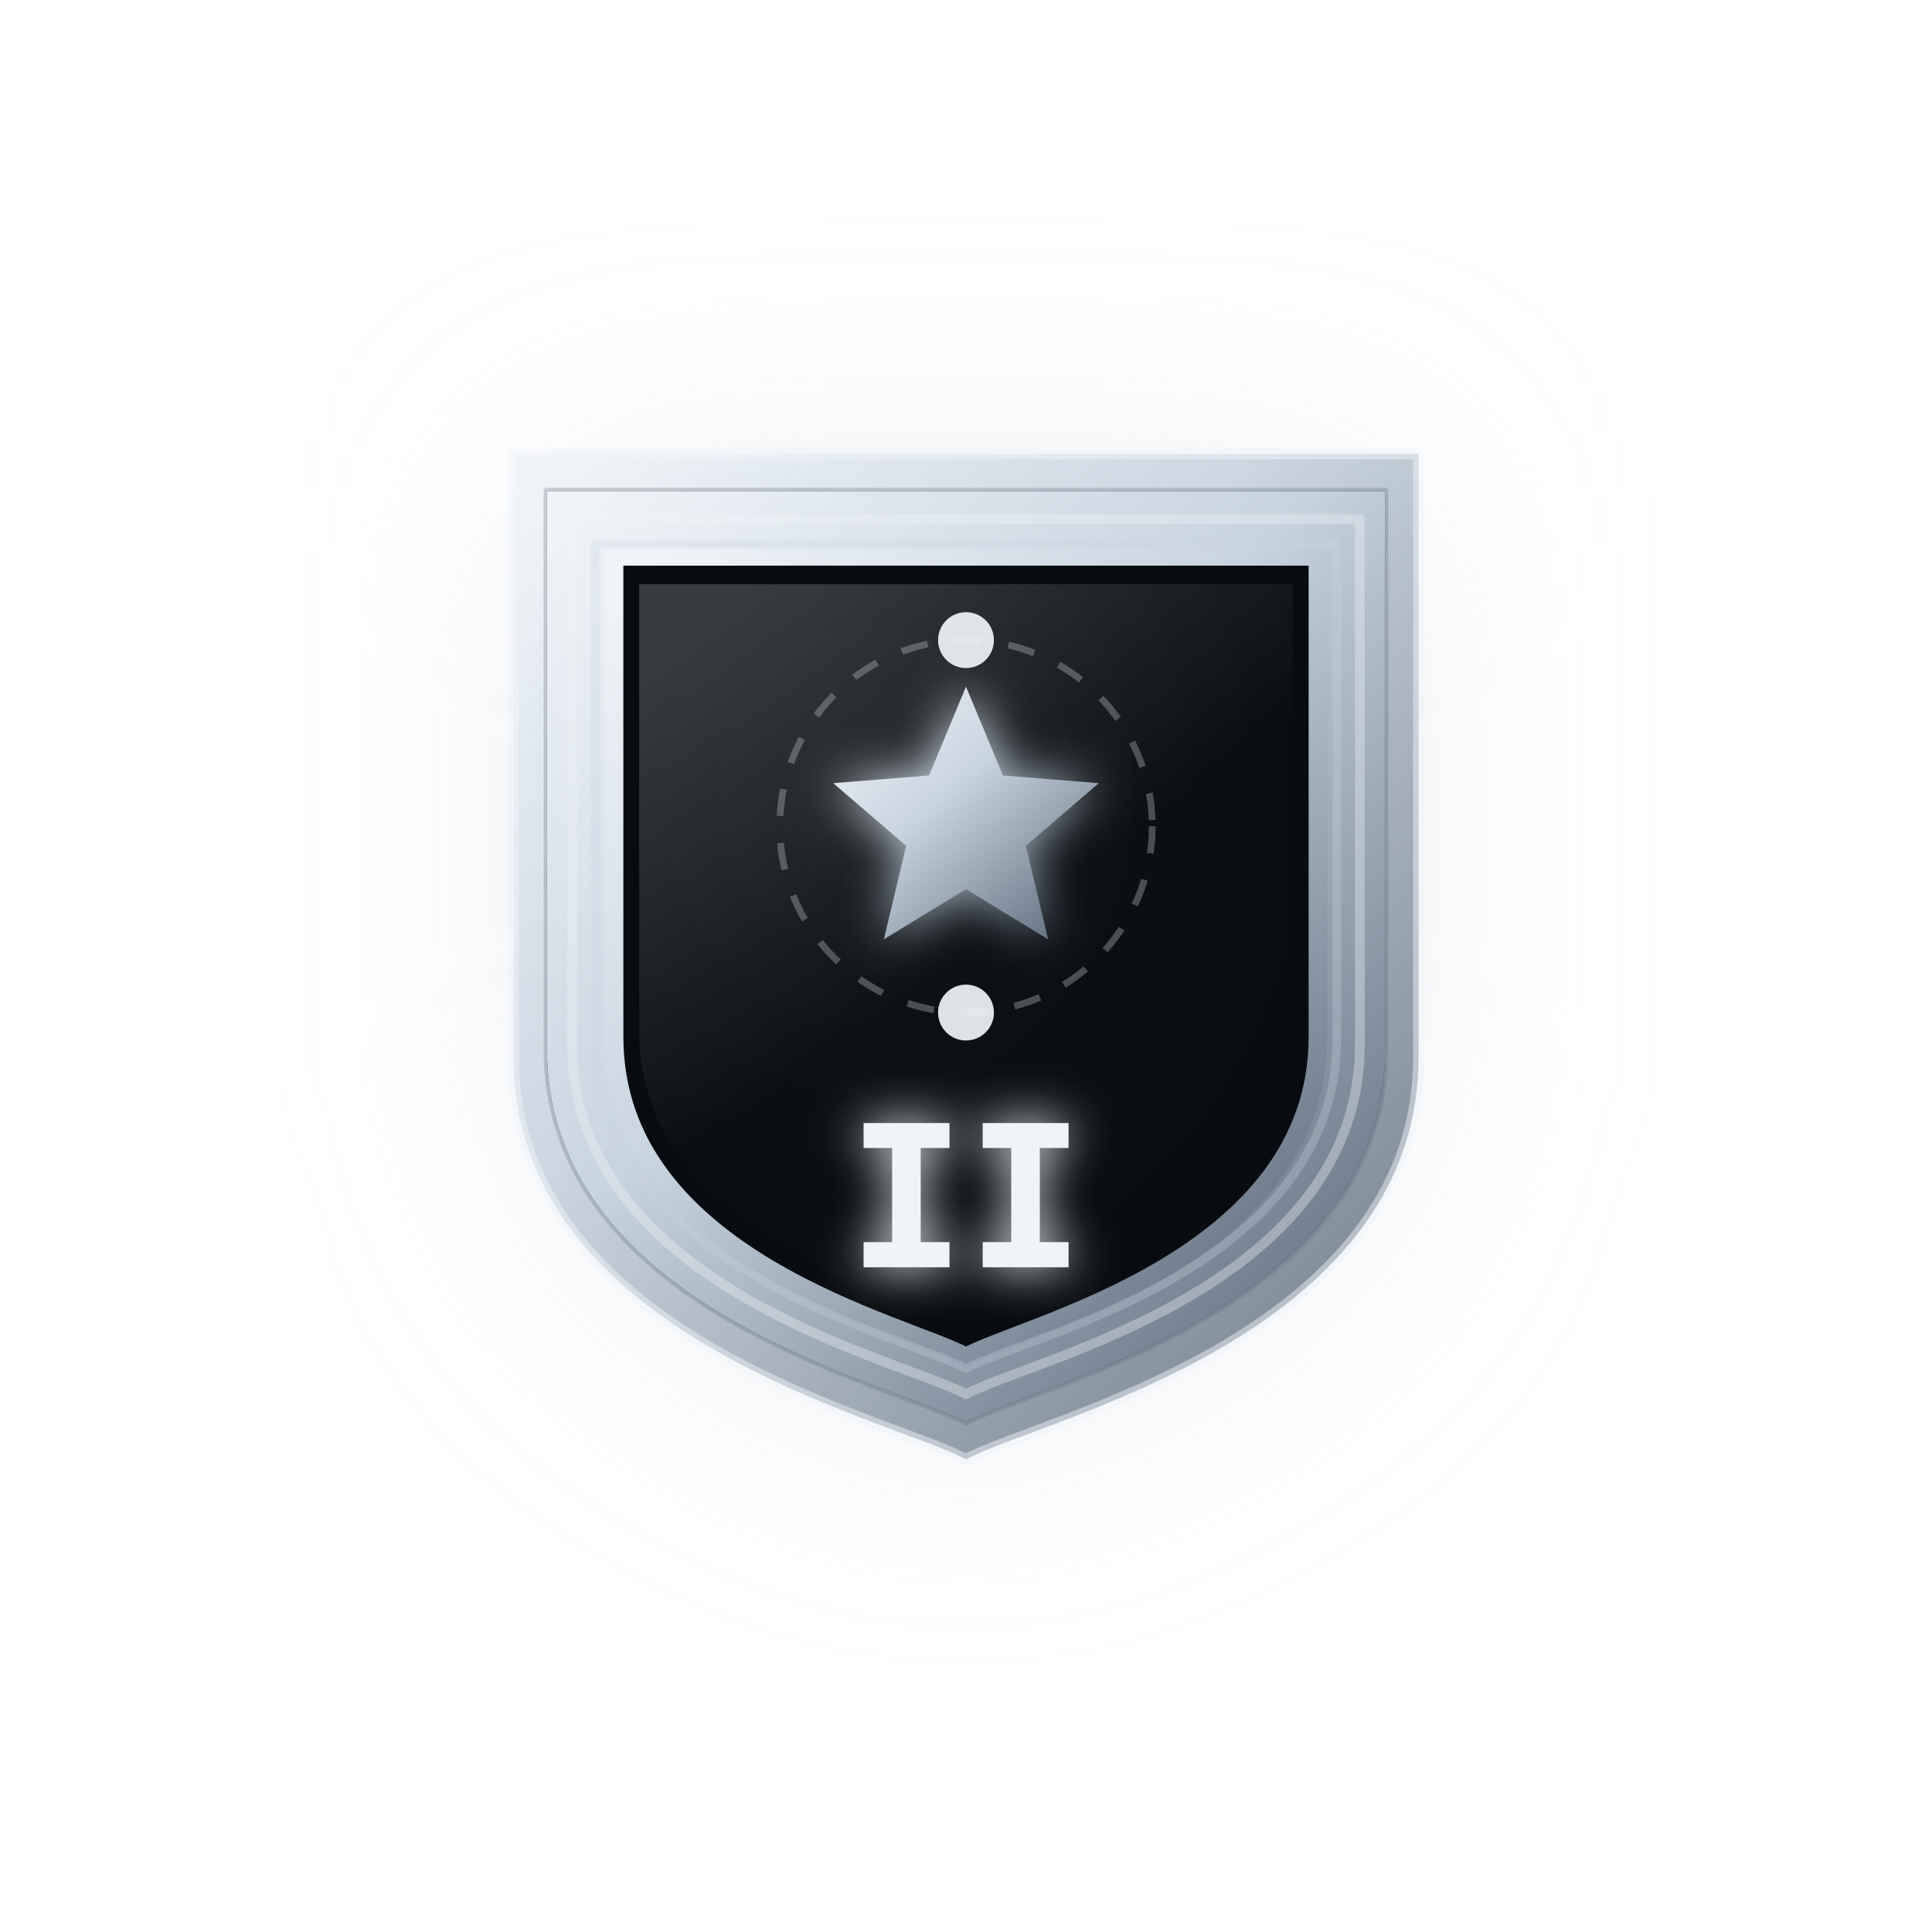
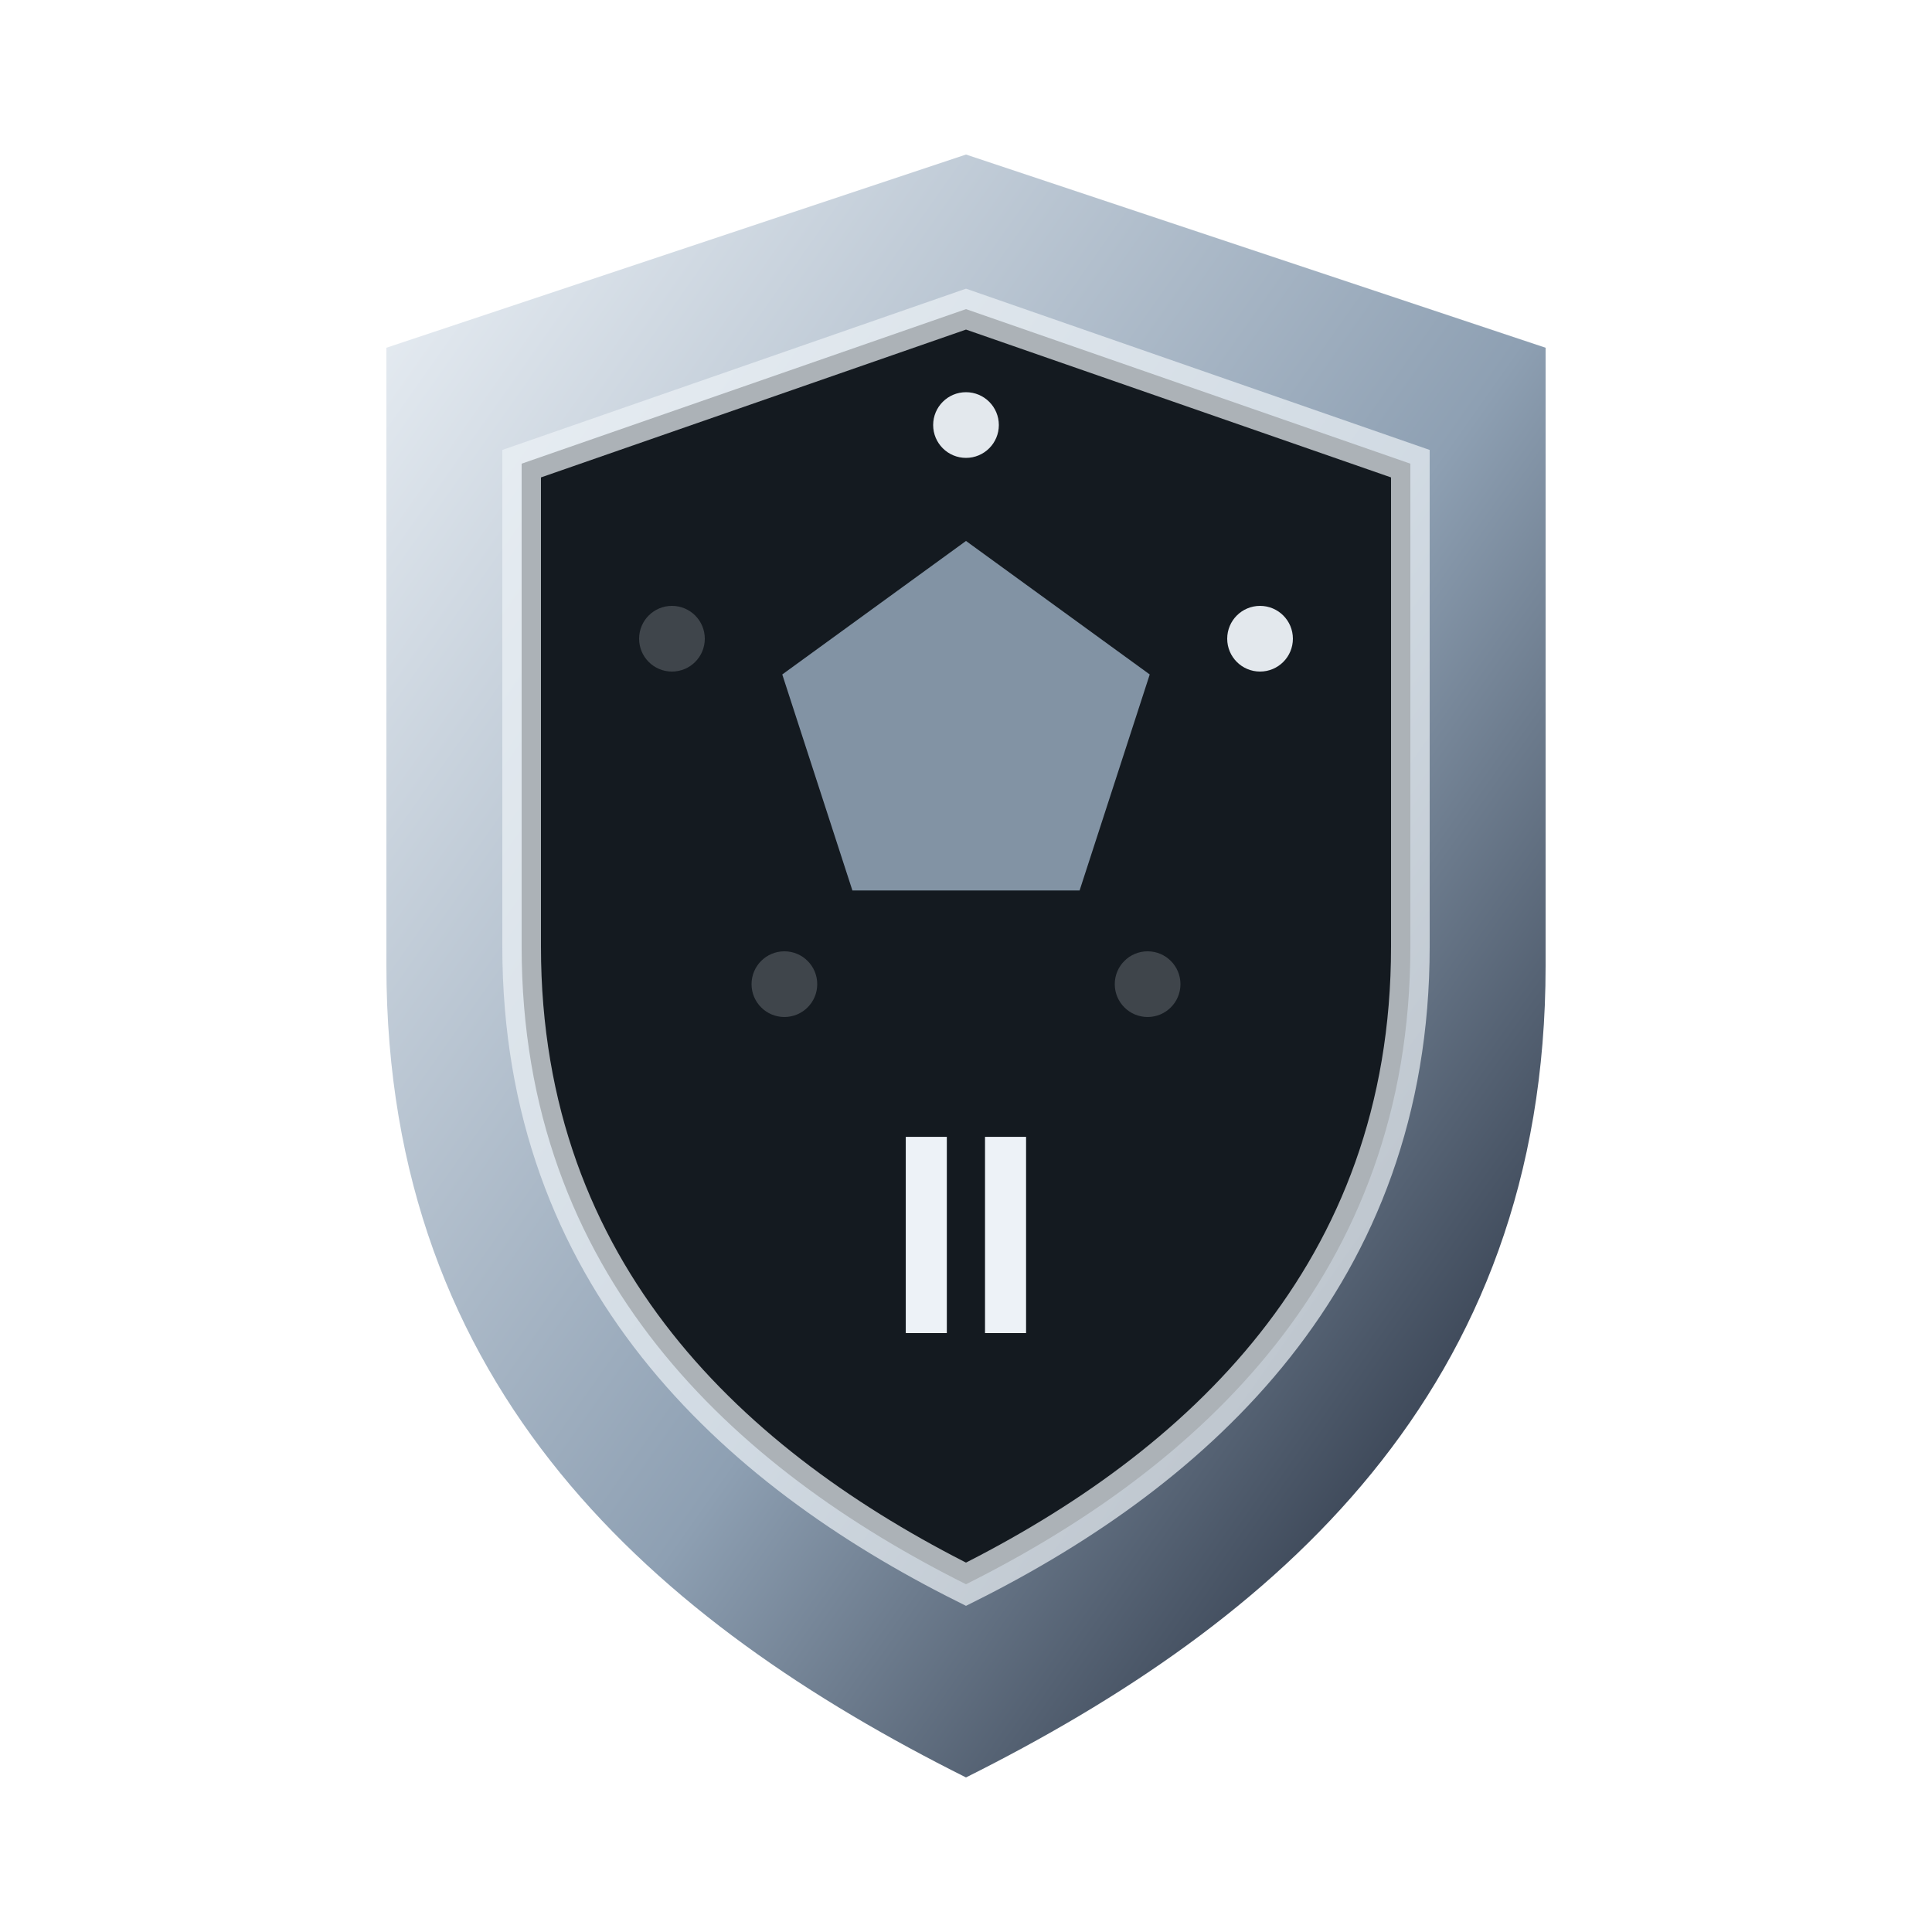
- <svg xmlns="http://www.w3.org/2000/svg" width="142.76" height="142.76" viewBox="-28.38 -28.38 142.76 142.76">
+ <svg xmlns="http://www.w3.org/2000/svg" width="100" height="100" viewBox="0 0 100 100">
  <defs>
-     <radialGradient id="bgs882k" cx="35%" cy="28%" r="72%">
-       <stop offset="0%" stop-color="#101418" />
-       <stop offset="100%" stop-color="#080c10" />
-     </radialGradient>
-     <linearGradient id="rims882k" x1="5%" y1="0%" x2="95%" y2="100%">
-       <stop offset="0%" stop-color="#f0f4f8" />
-       <stop offset="42%" stop-color="#c8d4e0" />
-       <stop offset="100%" stop-color="#5a6878" />
-     </linearGradient>
-     <linearGradient id="shs882k" x1="18%" y1="0%" x2="82%" y2="100%">
-       <stop offset="0%" stop-color="white" stop-opacity="0.18" />
-       <stop offset="50%" stop-color="white" stop-opacity="0" />
-     </linearGradient>
-     <filter id="gls882k" x="-40%" y="-40%" width="180%" height="180%">
-       <feGaussianBlur stdDeviation="1.8" result="b" />
-       <feMerge>
-         <feMergeNode in="b" />
-         <feMergeNode in="SourceGraphic" />
-       </feMerge>
-     </filter>
-     <filter id="halos882k" x="-120%" y="-120%" width="440%" height="440%">
-       <feGaussianBlur stdDeviation="9" result="b" />
-       <feMerge>
-         <feMergeNode in="b" />
-         <feMergeNode in="SourceGraphic" />
-       </feMerge>
-     </filter>
-     <linearGradient id="pgs882k_0" x1="5%" y1="0%" x2="95%" y2="100%">
-       <stop offset="0%" stop-color="#f0f4f8" stop-opacity="0.95" />
-       <stop offset="38%" stop-color="#c8d4e0" stop-opacity="0.9" />
-       <stop offset="100%" stop-color="#5a6878" stop-opacity="0.85" />
+     <linearGradient id="g" x1="0" y1="0" x2="1" y2="1">
+       <stop offset="0%" stop-color="#edf2f7" />
+       <stop offset="55%" stop-color="#8ea0b3" />
+       <stop offset="100%" stop-color="#111827" />
    </linearGradient>
  </defs>
-   <path d="M12.04,7.912 L73.96,7.912 L73.96,49.192 C73.96,68.456 47.954,73.96 43,76.712 C38.046,73.96 12.04,68.456 12.04,49.192 Z" fill="#c8d4e0" fill-opacity="0.42" filter="url(#halos882k)" />
-   <path d="M9.563,5.16 L76.437,5.16 L76.437,49.742 C76.437,70.548 48.35,76.492 43,79.464 C37.65,76.492 9.563,70.548 9.563,49.742 Z" fill="url(#pgs882k_0)" />
-   <path d="M12.04,7.912 L73.96,7.912 L73.96,49.192 C73.96,68.456 47.954,73.96 43,76.712 C38.046,73.96 12.04,68.456 12.04,49.192 Z" fill="#080c10" />
-   <path d="M9.563,5.16 L76.437,5.16 L76.437,49.742 C76.437,70.548 48.35,76.492 43,79.464 C37.65,76.492 9.563,70.548 9.563,49.742 Z" fill="none" stroke="#f0f4f8" stroke-width="0.8" stroke-opacity="0.48" stroke-linejoin="round" />
-   <path d="M12.04,7.912 L73.96,7.912 L73.96,49.192 C73.96,68.456 47.954,73.96 43,76.712 C38.046,73.96 12.04,68.456 12.04,49.192 Z" fill="none" stroke="#5a6878" stroke-width="0.5" stroke-opacity="0.28" stroke-linejoin="round" />
-   <path d="M12.04,7.912 L73.96,7.912 L73.96,49.192 C73.96,68.456 47.954,73.96 43,76.712 C38.046,73.96 12.04,68.456 12.04,49.192 Z" fill="url(#rims882k)" />
-   <path d="M16.994,12.728 L69.006,12.728 L69.006,48.229 C69.006,64.796 47.161,69.529 43,71.896 C38.839,69.529 16.994,64.796 16.994,48.229 Z" fill="#080c10" />
-   <path d="M16.994,12.728 L69.006,12.728 L69.006,48.229 C69.006,64.796 47.161,69.529 43,71.896 C38.839,69.529 16.994,64.796 16.994,48.229 Z" fill="none" stroke="url(#rims882k)" stroke-width="1.376" />
-   <path d="M18.851,14.792 L67.149,14.792 L67.149,47.816 C67.149,63.227 46.864,67.63 43,69.832 C39.136,67.63 18.851,63.227 18.851,47.816 Z" fill="url(#bgs882k)" />
-   <path d="M18.851,14.792 L67.149,14.792 L67.149,47.816 C67.149,63.227 46.864,67.63 43,69.832 C39.136,67.63 18.851,63.227 18.851,47.816 Z" fill="url(#shs882k)" />
-   <path d="M13.898,9.976 L72.102,9.976 L72.102,48.779 C72.102,66.887 47.656,72.061 43,74.648 C38.344,72.061 13.898,66.887 13.898,48.779 Z" fill="none" stroke="#f0f4f8" stroke-width="0.72" stroke-opacity="0.36" stroke-linejoin="round" />
-   <path d="M15.6,11.868 L70.4,11.868 L70.4,48.401 C70.4,65.449 47.384,70.32 43,72.756 C38.616,70.32 15.6,65.449 15.6,48.401 Z" fill="none" stroke="#c8d4e0" stroke-width="0.63" stroke-opacity="0.3" stroke-linejoin="round" />
-   <circle cx="43" cy="32.68" r="13.76" fill="none" stroke="#c8d4e0" stroke-width="0.5" stroke-opacity="0.32" stroke-dasharray="2 2" />
-   <circle cx="43.00" cy="18.92" r="2.064" fill="#f0f4f8" opacity="0.92" />
-   <circle cx="43.00" cy="46.44" r="2.064" fill="#f0f4f8" opacity="0.92" />
-   <path d="M43.00,22.36L45.73,28.92L52.81,29.49L47.42,34.12L49.07,41.03L43.00,37.32L36.93,41.03L38.58,34.12L33.19,29.49L40.27,28.92Z" fill="url(#rims882k)" filter="url(#gls882k)" />
-   <text x="43" y="60.2" text-anchor="middle" dominant-baseline="central" font-family="Orbitron,monospace" font-weight="900" font-size="14.62" fill="#f0f4f8" filter="url(#gls882k)">II</text>
+   <path d="M50 8 L80 18 L80 50 C80 72 66 84 50 92 C34 84 20 72 20 50 L20 18 Z" fill="url(#g)" />
+   <path d="M50 16 L73 24 L73 49 C73 66 62 76 50 82 C38 76 27 66 27 49 L27 24 Z" fill="#141a20" />
+   <path d="M50 16 L73 24 L73 49 C73 66 62 76 50 82 C38 76 27 66 27 49 L27 24 Z" fill="none" stroke="#edf2f7" stroke-width="2" opacity="0.7" />
+   <path d="M 50.00 28.00 L 59.51 34.91 L 55.88 46.09 L 44.12 46.09 L 40.49 34.91 Z" fill="#8ea0b3" opacity="0.9" />
+   <circle cx="50.00" cy="22.00" r="1.7" fill="#edf2f7" opacity="0.95" />
+   <circle cx="65.22" cy="33.06" r="1.7" fill="#edf2f7" opacity="0.95" />
+   <circle cx="59.40" cy="50.94" r="1.7" fill="#edf2f7" opacity="0.2" />
+   <circle cx="40.60" cy="50.94" r="1.7" fill="#edf2f7" opacity="0.2" />
+   <circle cx="34.78" cy="33.06" r="1.7" fill="#edf2f7" opacity="0.2" />
+   <text x="50" y="69" text-anchor="middle" font-family="Arial, Helvetica, sans-serif" font-size="14.76" font-weight="700" fill="#edf2f7">II</text>
</svg>
